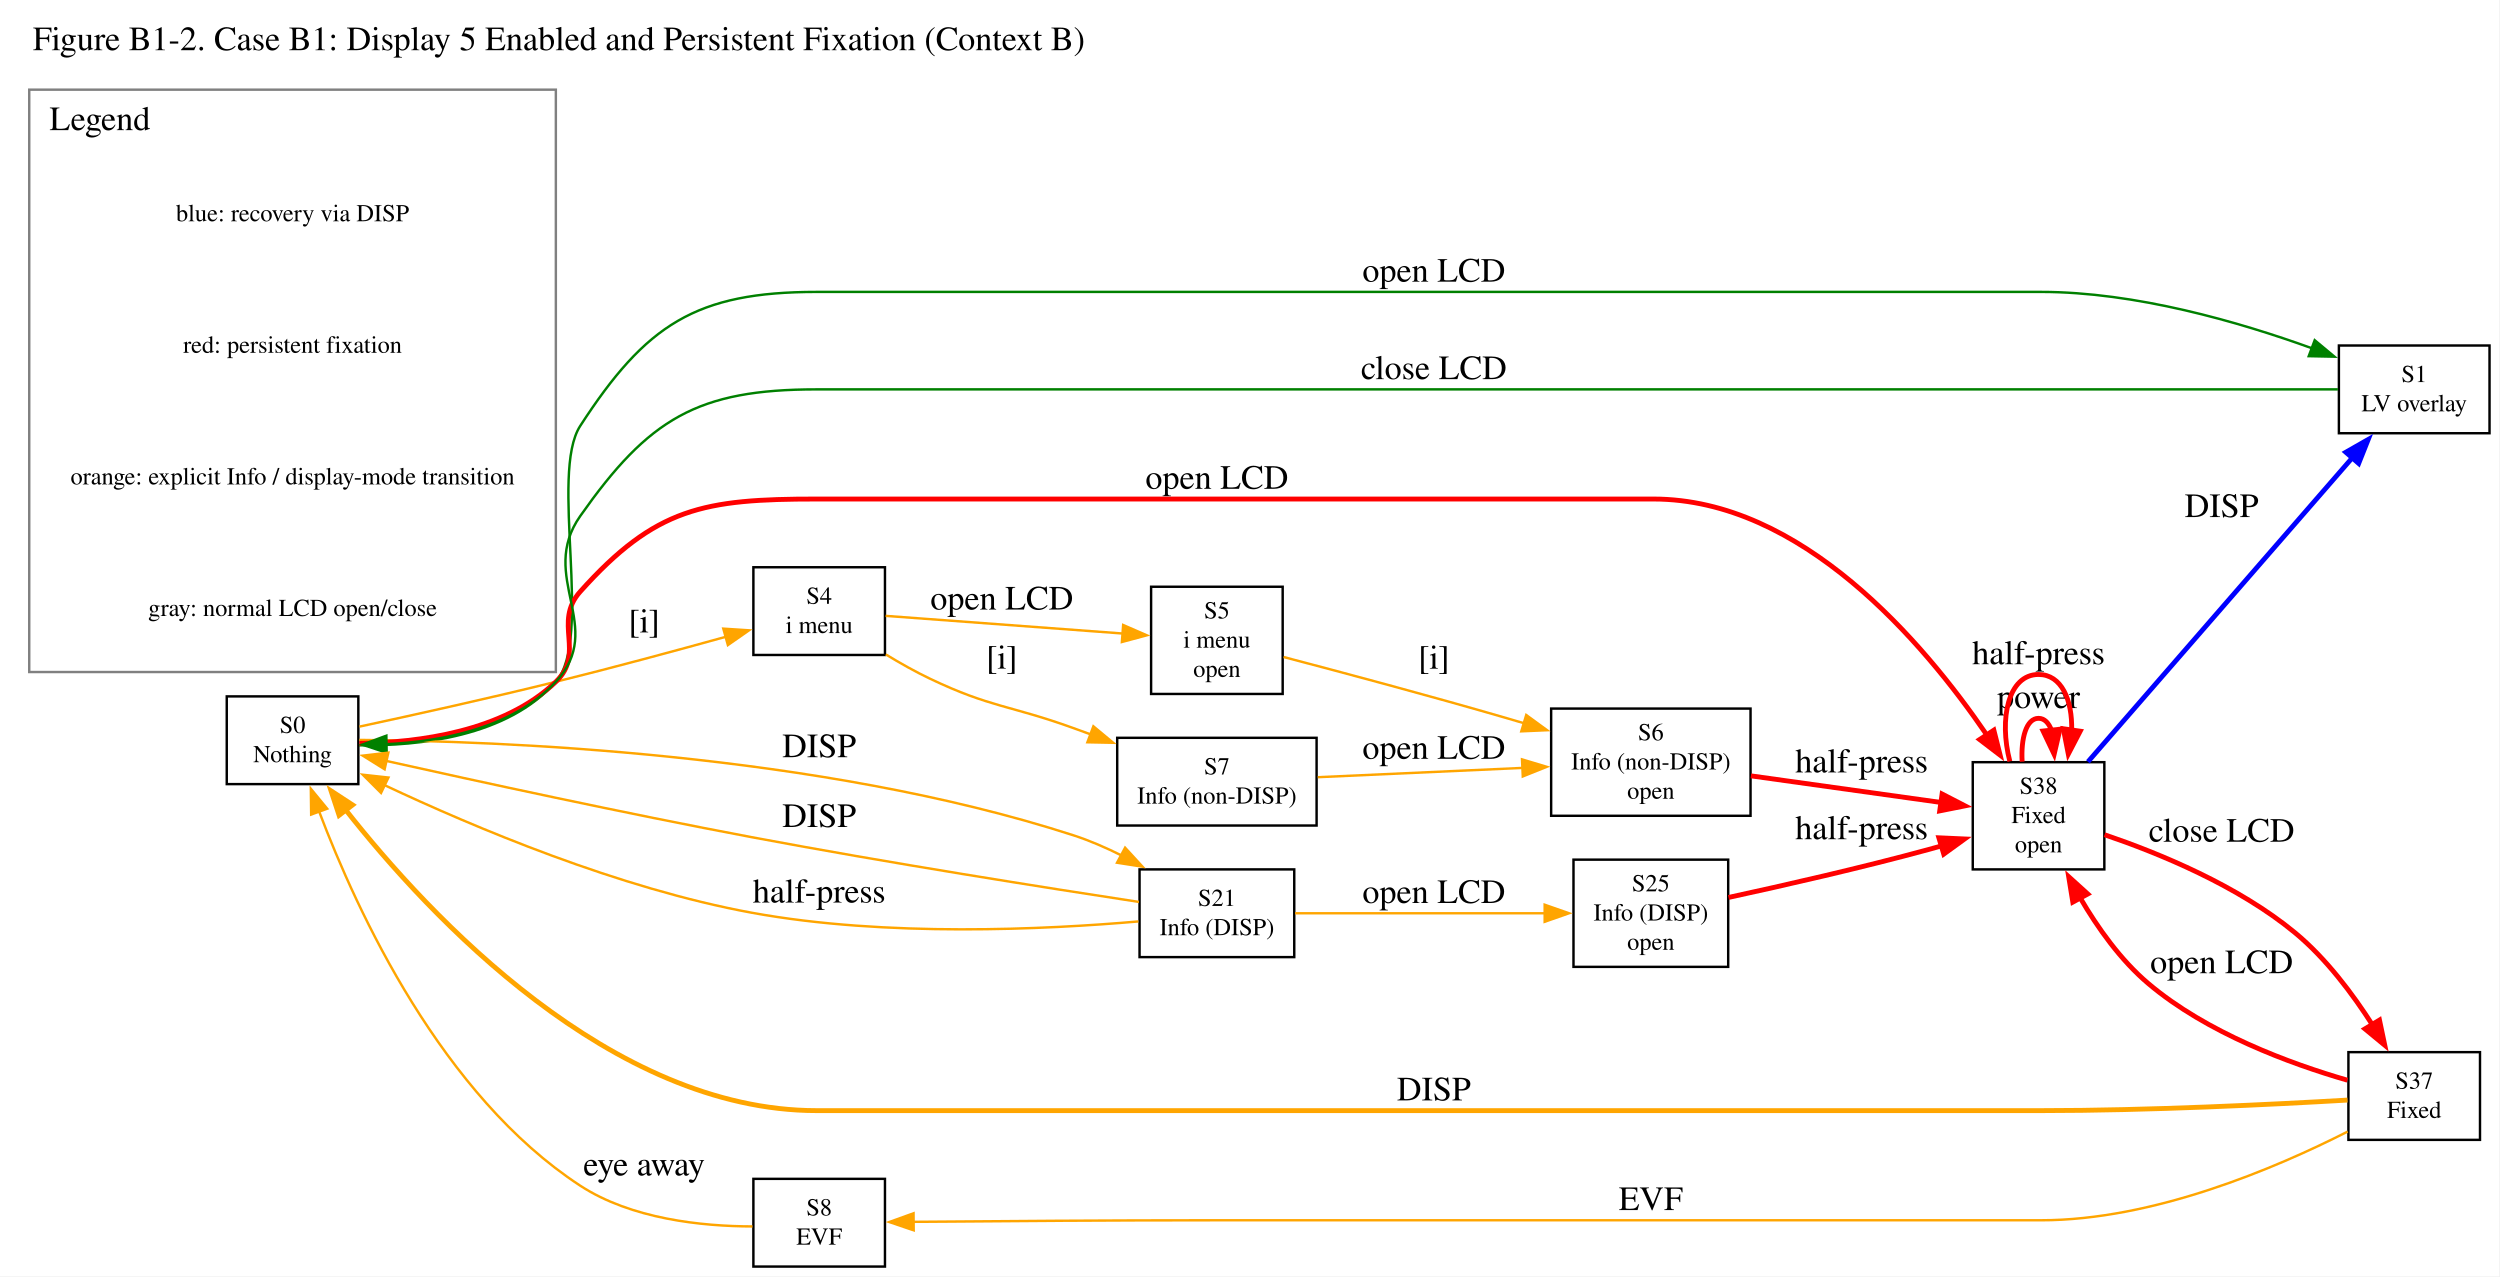
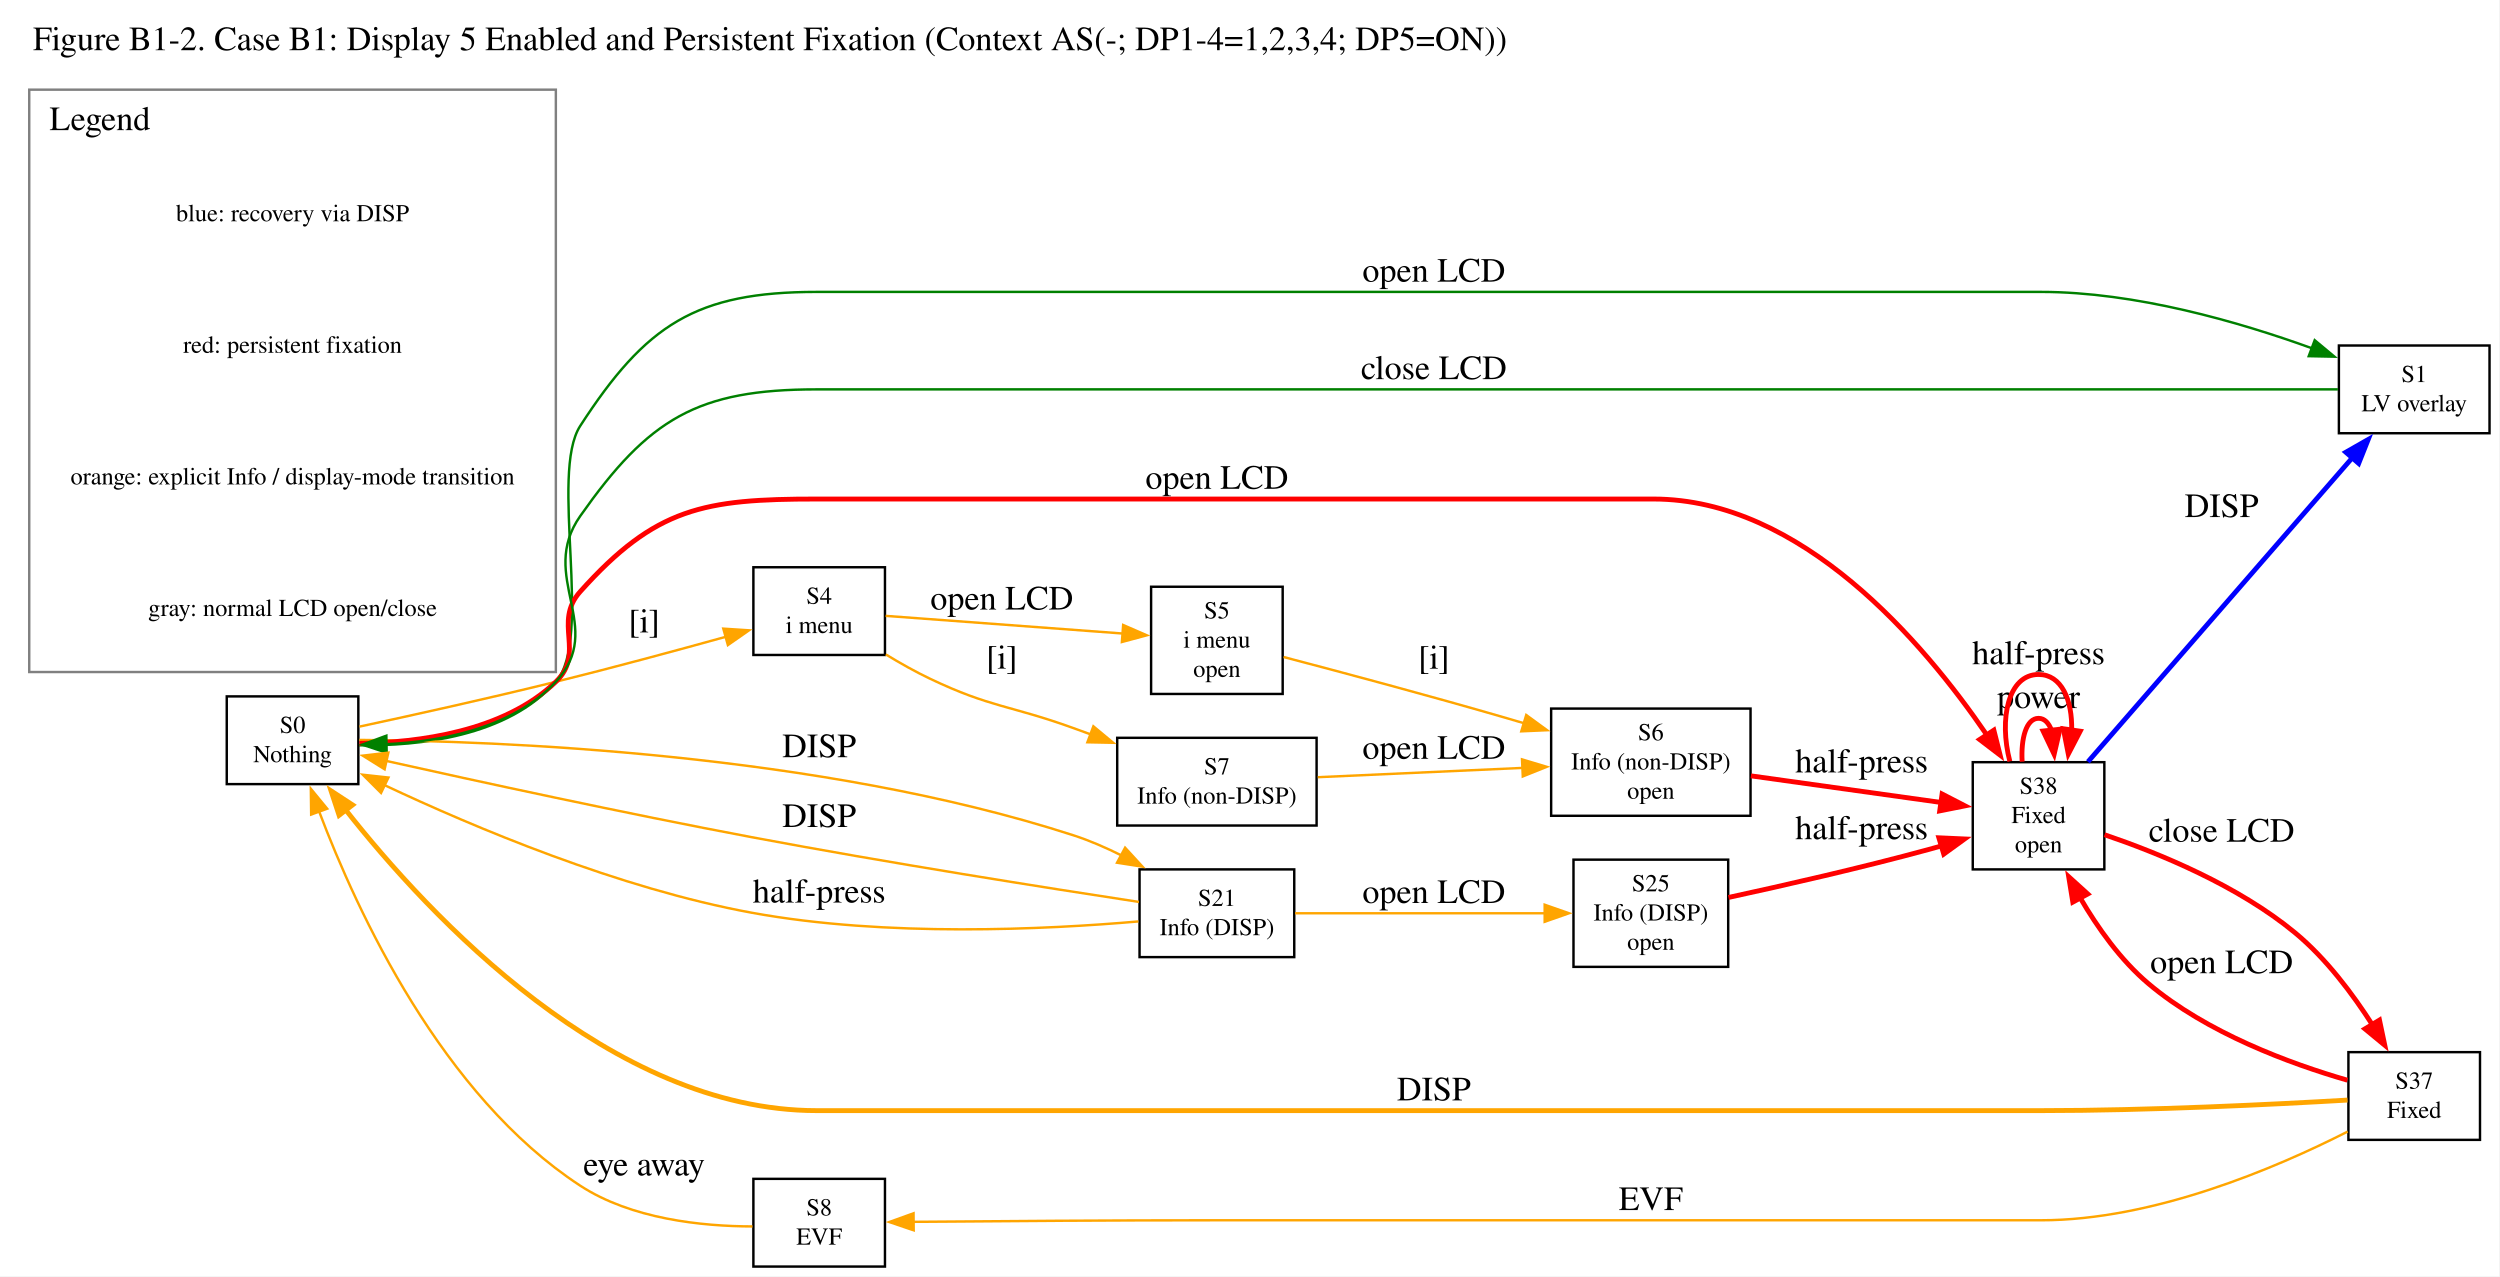
<svg xmlns="http://www.w3.org/2000/svg" width="1026pt" height="524pt" viewBox="0.00 0.00 1026.00 524.00">
  <g id="graph0" class="graph" transform="scale(1 1) rotate(0) translate(4 519.8)">
    <polygon fill="white" stroke="none" points="-4,4 -4,-519.8 1021.7,-519.8 1021.7,4 -4,4" />
-     <text xml:space="preserve" text-anchor="middle" x="225.37" y="-499.2" font-family="Times,serif" font-size="14.00">Figure B1-2. Case B1: Display 5 Enabled and Persistent Fixation (Context B)</text>
+     <text xml:space="preserve" text-anchor="middle" x="312.01" y="-499.2" font-family="Times,serif" font-size="14.00">Figure B1-2. Case B1: Display 5 Enabled and Persistent Fixation (Context AS(-; DP1-4=1,2,3,4; DP5=ON))</text>
    <g id="clust3" class="cluster">
      <polygon fill="none" stroke="gray" points="8,-244 8,-483 224.12,-483 224.12,-244 8,-244" />
      <text xml:space="preserve" text-anchor="middle" x="36.99" y="-466.4" font-family="Times,serif" font-size="14.00">Legend</text>
    </g>
    <g id="node1" class="node">
      <polygon fill="none" stroke="black" points="143.06,-234 89.06,-234 89.06,-198 143.06,-198 143.06,-234" />
      <text xml:space="preserve" text-anchor="middle" x="116.06" y="-219" font-family="Times,serif" font-size="10.00">S0</text>
      <text xml:space="preserve" text-anchor="middle" x="116.06" y="-207" font-family="Times,serif" font-size="10.00">Nothing</text>
    </g>
    <g id="node2" class="node">
      <polygon fill="none" stroke="black" points="1017.7,-378 955.88,-378 955.88,-342 1017.7,-342 1017.7,-378" />
      <text xml:space="preserve" text-anchor="middle" x="986.79" y="-363" font-family="Times,serif" font-size="10.00">S1</text>
      <text xml:space="preserve" text-anchor="middle" x="986.79" y="-351" font-family="Times,serif" font-size="10.00">LV overlay</text>
    </g>
    <g id="edge16" class="edge">
      <path fill="none" stroke="green" d="M143.37,-213.93C168.1,-213.57 204.22,-217.43 224.12,-240 239.62,-257.58 221.37,-325.33 234.12,-345 261.09,-386.61 281.6,-400 331.19,-400 331.19,-400 331.19,-400 833.62,-400 872.3,-400 914.75,-387.76 944.96,-376.82" />
      <polygon fill="green" stroke="green" points="945.95,-380.19 954.09,-373.41 943.5,-373.63 945.95,-380.19" />
      <text xml:space="preserve" text-anchor="middle" x="584.46" y="-404.2" font-family="Times,serif" font-size="14.00">open LCD</text>
    </g>
    <g id="node3" class="node">
      <polygon fill="none" stroke="black" points="359.19,-287 305.19,-287 305.19,-251 359.19,-251 359.19,-287" />
      <text xml:space="preserve" text-anchor="middle" x="332.19" y="-272" font-family="Times,serif" font-size="10.00">S4</text>
      <text xml:space="preserve" text-anchor="middle" x="332.19" y="-260" font-family="Times,serif" font-size="10.00">i menu</text>
    </g>
    <g id="edge17" class="edge">
      <path fill="none" stroke="orange" d="M143.53,-221.6C165.25,-226.27 196.75,-233.23 224.12,-240 247.36,-245.75 273.27,-252.75 293.78,-258.44" />
      <polygon fill="orange" stroke="orange" points="292.84,-261.81 303.41,-261.12 294.72,-255.06 292.84,-261.81" />
      <text xml:space="preserve" text-anchor="middle" x="260.35" y="-260.27" font-family="Times,serif" font-size="14.00">[i]</text>
    </g>
    <g id="node7" class="node">
      <polygon fill="none" stroke="black" points="527.16,-163 463.67,-163 463.67,-127 527.16,-127 527.16,-163" />
      <text xml:space="preserve" text-anchor="middle" x="495.41" y="-148" font-family="Times,serif" font-size="10.00">S21</text>
      <text xml:space="preserve" text-anchor="middle" x="495.41" y="-136" font-family="Times,serif" font-size="10.00">Info (DISP)</text>
    </g>
    <g id="edge1" class="edge">
      <path fill="none" stroke="orange" d="M143.46,-216.14C199.07,-215.72 331.79,-210.91 436.5,-177 443.17,-174.84 449.95,-171.89 456.41,-168.65" />
      <polygon fill="orange" stroke="orange" points="457.74,-171.91 464.9,-164.11 454.43,-165.74 457.74,-171.91" />
      <text xml:space="preserve" text-anchor="middle" x="332.19" y="-209.05" font-family="Times,serif" font-size="14.00">DISP</text>
    </g>
    <g id="node10" class="node">
      <polygon fill="none" stroke="black" points="859.62,-207 805.62,-207 805.62,-163 859.62,-163 859.62,-207" />
      <text xml:space="preserve" text-anchor="middle" x="832.62" y="-194" font-family="Times,serif" font-size="10.00">S38</text>
      <text xml:space="preserve" text-anchor="middle" x="832.62" y="-182" font-family="Times,serif" font-size="10.00">Fixed</text>
      <text xml:space="preserve" text-anchor="middle" x="832.62" y="-170" font-family="Times,serif" font-size="10.00">open</text>
    </g>
    <g id="edge13" class="edge">
      <path fill="none" stroke="red" stroke-width="2" d="M143.48,-214.72C167.6,-215.03 202.66,-219.45 224.12,-240 236.43,-251.78 222.75,-264.32 234.12,-277 265.04,-311.5 284.86,-315 331.19,-315 331.19,-315 331.19,-315 674.5,-315 735.24,-315 785.14,-256.61 811.44,-218.1" />
      <polygon fill="red" stroke="red" stroke-width="2" points="814.28,-220.15 816.86,-209.87 808.43,-216.3 814.28,-220.15" />
      <text xml:space="preserve" text-anchor="middle" x="495.41" y="-319.2" font-family="Times,serif" font-size="14.00">open LCD</text>
    </g>
    <g id="edge15" class="edge">
      <path fill="none" stroke="green" d="M955.47,-360C924.76,-360 875.89,-360 833.62,-360 331.19,-360 331.19,-360 331.19,-360 282.25,-360 262.26,-348.04 234.12,-308 216.56,-283.01 244.9,-262.39 224.12,-240 206.61,-221.13 177.74,-215.49 154.39,-214.38" />
      <polygon fill="green" stroke="green" points="154.69,-210.89 144.63,-214.19 154.56,-217.88 154.69,-210.89" />
      <text xml:space="preserve" text-anchor="middle" x="584.46" y="-364.2" font-family="Times,serif" font-size="14.00">close LCD</text>
    </g>
    <g id="node4" class="node">
      <polygon fill="none" stroke="black" points="522.41,-279 468.41,-279 468.41,-235 522.41,-235 522.41,-279" />
      <text xml:space="preserve" text-anchor="middle" x="495.41" y="-266" font-family="Times,serif" font-size="10.00">S5</text>
      <text xml:space="preserve" text-anchor="middle" x="495.41" y="-254" font-family="Times,serif" font-size="10.00">i menu</text>
      <text xml:space="preserve" text-anchor="middle" x="495.41" y="-242" font-family="Times,serif" font-size="10.00">open</text>
    </g>
    <g id="edge20" class="edge">
      <path fill="none" stroke="orange" d="M359.45,-267.05C385.92,-265.08 427.02,-262.02 456.91,-259.79" />
      <polygon fill="orange" stroke="orange" points="456.94,-263.3 466.65,-259.07 456.42,-256.32 456.94,-263.3" />
      <text xml:space="preserve" text-anchor="middle" x="407.14" y="-269.65" font-family="Times,serif" font-size="14.00">open LCD</text>
    </g>
    <g id="node5" class="node">
      <polygon fill="none" stroke="black" points="536.33,-217 454.5,-217 454.5,-181 536.33,-181 536.33,-217" />
      <text xml:space="preserve" text-anchor="middle" x="495.41" y="-202" font-family="Times,serif" font-size="10.00">S7</text>
      <text xml:space="preserve" text-anchor="middle" x="495.41" y="-190" font-family="Times,serif" font-size="10.00">Info (non-DISP)</text>
    </g>
    <g id="edge18" class="edge">
      <path fill="none" stroke="orange" d="M359.52,-251.23C365.39,-247.65 371.69,-244.1 377.79,-241.2 402.7,-229.34 410.55,-230.39 436.5,-221 438.84,-220.15 441.23,-219.28 443.65,-218.39" />
      <polygon fill="orange" stroke="orange" points="444.72,-221.73 452.87,-214.96 442.27,-215.17 444.72,-221.73" />
      <text xml:space="preserve" text-anchor="middle" x="407.14" y="-245.4" font-family="Times,serif" font-size="14.00">[i]</text>
    </g>
    <g id="node6" class="node">
      <polygon fill="none" stroke="black" points="714.42,-229 632.59,-229 632.59,-185 714.42,-185 714.42,-229" />
      <text xml:space="preserve" text-anchor="middle" x="673.5" y="-216" font-family="Times,serif" font-size="10.00">S6</text>
      <text xml:space="preserve" text-anchor="middle" x="673.5" y="-204" font-family="Times,serif" font-size="10.00">Info (non-DISP)</text>
      <text xml:space="preserve" text-anchor="middle" x="673.5" y="-192" font-family="Times,serif" font-size="10.00">open</text>
    </g>
    <g id="edge21" class="edge">
      <path fill="none" stroke="orange" d="M522.78,-250.16C546.78,-243.86 583.16,-234.14 614.59,-225 616.84,-224.35 619.14,-223.67 621.46,-222.98" />
      <polygon fill="orange" stroke="orange" points="622.36,-226.36 630.92,-220.12 620.34,-219.66 622.36,-226.36" />
      <text xml:space="preserve" text-anchor="middle" x="584.46" y="-245.37" font-family="Times,serif" font-size="14.00">[i]</text>
    </g>
    <g id="edge19" class="edge">
      <path fill="none" stroke="orange" d="M536.81,-200.84C561.76,-201.97 594,-203.43 620.8,-204.65" />
      <polygon fill="orange" stroke="orange" points="620.63,-208.15 630.78,-205.1 620.95,-201.15 620.63,-208.15" />
      <text xml:space="preserve" text-anchor="middle" x="584.46" y="-208.38" font-family="Times,serif" font-size="14.00">open LCD</text>
    </g>
    <g id="edge22" class="edge">
      <path fill="none" stroke="red" stroke-width="2" d="M714.56,-201.39C738.53,-198.03 768.86,-193.79 792.65,-190.46" />
      <polygon fill="red" stroke="red" stroke-width="2" points="793.03,-193.94 802.45,-189.08 792.06,-187.01 793.03,-193.94" />
      <text xml:space="preserve" text-anchor="middle" x="760.02" y="-202.82" font-family="Times,serif" font-size="14.00">half-press</text>
    </g>
    <g id="edge2" class="edge">
      <path fill="none" stroke="orange" d="M463.43,-149.64C425.79,-155.39 360.38,-165.7 304.59,-176.2 252.27,-186.05 192.12,-199.13 154.35,-207.55" />
      <polygon fill="orange" stroke="orange" points="153.85,-204.08 144.86,-209.68 155.38,-210.91 153.85,-204.08" />
      <text xml:space="preserve" text-anchor="middle" x="332.19" y="-180.4" font-family="Times,serif" font-size="14.00">DISP</text>
    </g>
    <g id="edge5" class="edge">
      <path fill="none" stroke="orange" d="M463.2,-141.64C425.32,-138.33 359.7,-135.11 304.59,-145.2 250.06,-155.18 190.8,-180.15 153.79,-197.59" />
      <polygon fill="orange" stroke="orange" points="152.38,-194.38 144.88,-201.86 155.41,-200.7 152.38,-194.38" />
      <text xml:space="preserve" text-anchor="middle" x="332.19" y="-149.4" font-family="Times,serif" font-size="14.00">half-press</text>
    </g>
    <g id="node8" class="node">
      <polygon fill="none" stroke="black" points="705.25,-167 641.76,-167 641.76,-123 705.25,-123 705.25,-167" />
      <text xml:space="preserve" text-anchor="middle" x="673.5" y="-154" font-family="Times,serif" font-size="10.00">S25</text>
      <text xml:space="preserve" text-anchor="middle" x="673.5" y="-142" font-family="Times,serif" font-size="10.00">Info (DISP)</text>
      <text xml:space="preserve" text-anchor="middle" x="673.5" y="-130" font-family="Times,serif" font-size="10.00">open</text>
    </g>
    <g id="edge3" class="edge">
      <path fill="none" stroke="orange" d="M527.49,-145C556.07,-145 598.68,-145 630.33,-145" />
      <polygon fill="orange" stroke="orange" points="629.93,-148.5 639.93,-145 629.93,-141.5 629.93,-148.5" />
      <text xml:space="preserve" text-anchor="middle" x="584.46" y="-149.2" font-family="Times,serif" font-size="14.00">open LCD</text>
    </g>
    <g id="edge4" class="edge">
      <path fill="none" stroke="red" stroke-width="2" d="M705.39,-151.49C728.22,-156.44 760,-163.68 787.62,-171.2 789.31,-171.66 791.04,-172.15 792.79,-172.65" />
      <polygon fill="red" stroke="red" stroke-width="2" points="791.71,-175.97 802.29,-175.49 793.71,-169.27 791.71,-175.97" />
      <text xml:space="preserve" text-anchor="middle" x="760.02" y="-175.4" font-family="Times,serif" font-size="14.00">half-press</text>
    </g>
    <g id="node9" class="node">
      <polygon fill="none" stroke="black" points="1013.79,-88 959.79,-88 959.79,-52 1013.79,-52 1013.79,-88" />
      <text xml:space="preserve" text-anchor="middle" x="986.79" y="-73" font-family="Times,serif" font-size="10.00">S37</text>
      <text xml:space="preserve" text-anchor="middle" x="986.79" y="-61" font-family="Times,serif" font-size="10.00">Fixed</text>
    </g>
    <g id="edge12" class="edge">
      <path fill="none" stroke="orange" stroke-width="2" d="M959.41,-68.33C929.08,-66.55 877.77,-64 833.62,-64 331.19,-64 331.19,-64 331.19,-64 246.74,-64 172.4,-143.57 137.75,-187.57" />
      <polygon fill="orange" stroke="orange" stroke-width="2" points="135.16,-185.2 131.84,-195.26 140.71,-189.46 135.16,-185.2" />
      <text xml:space="preserve" text-anchor="middle" x="584.46" y="-68.2" font-family="Times,serif" font-size="14.00">DISP</text>
    </g>
    <g id="edge8" class="edge">
      <path fill="none" stroke="red" stroke-width="2" d="M959.39,-76.48C935.89,-83.28 901.62,-95.87 877.62,-116.2 866.3,-125.78 856.89,-139.02 849.71,-151.32" />
      <polygon fill="red" stroke="red" stroke-width="2" points="846.68,-149.57 844.98,-160.02 852.83,-152.91 846.68,-149.57" />
      <text xml:space="preserve" text-anchor="middle" x="907.75" y="-120.4" font-family="Times,serif" font-size="14.00">open LCD</text>
    </g>
    <g id="node11" class="node">
      <polygon fill="none" stroke="black" points="359.19,-36 305.19,-36 305.19,0 359.19,0 359.19,-36" />
      <text xml:space="preserve" text-anchor="middle" x="332.19" y="-21" font-family="Times,serif" font-size="10.00">S8</text>
      <text xml:space="preserve" text-anchor="middle" x="332.19" y="-9" font-family="Times,serif" font-size="10.00">EVF</text>
    </g>
    <g id="edge10" class="edge">
      <path fill="none" stroke="orange" d="M959.47,-55.39C929.82,-40.32 879.73,-19 833.62,-19 494.41,-19 494.41,-19 494.41,-19 452.03,-19 403.39,-18.65 370.71,-18.36" />
      <polygon fill="orange" stroke="orange" points="370.98,-14.87 360.95,-18.28 370.92,-21.87 370.98,-14.87" />
      <text xml:space="preserve" text-anchor="middle" x="673.5" y="-23.2" font-family="Times,serif" font-size="14.00">EVF</text>
    </g>
    <g id="edge14" class="edge">
      <path fill="none" stroke="blue" stroke-width="2" d="M852.89,-207.16C880.55,-238.97 931.49,-297.55 961.63,-332.21" />
      <polygon fill="blue" stroke="blue" stroke-width="2" points="958.72,-334.2 967.92,-339.45 964,-329.6 958.72,-334.2" />
      <text xml:space="preserve" text-anchor="middle" x="907.75" y="-307.6" font-family="Times,serif" font-size="14.00">DISP</text>
    </g>
    <g id="edge7" class="edge">
      <path fill="none" stroke="red" stroke-width="2" d="M859.7,-177.23C882.16,-169.6 914.54,-156.3 937.88,-137 950.58,-126.5 961.56,-111.88 969.79,-98.97" />
      <polygon fill="red" stroke="red" stroke-width="2" points="972.54,-101.18 974.72,-90.81 966.55,-97.55 972.54,-101.18" />
      <text xml:space="preserve" text-anchor="middle" x="907.75" y="-174.36" font-family="Times,serif" font-size="14.00">close LCD</text>
    </g>
    <g id="edge6" class="edge">
      <path fill="none" stroke="red" stroke-width="2" d="M825.89,-207.21C825.34,-216.8 827.58,-225 832.62,-225 835.06,-225 836.84,-223.08 837.97,-220" />
      <polygon fill="red" stroke="red" stroke-width="2" points="841.43,-220.54 839.02,-210.22 834.47,-219.79 841.43,-220.54" />
      <text xml:space="preserve" text-anchor="middle" x="832.62" y="-229.2" font-family="Times,serif" font-size="14.00">power</text>
    </g>
    <g id="edge9" class="edge">
      <path fill="none" stroke="red" stroke-width="2" d="M820.84,-207.32C816.28,-224.93 820.21,-243 832.62,-243 842.02,-243 846.55,-232.62 846.21,-219.93" />
      <polygon fill="red" stroke="red" stroke-width="2" points="849.72,-219.72 844.83,-210.32 842.79,-220.71 849.72,-219.72" />
      <text xml:space="preserve" text-anchor="middle" x="832.62" y="-247.2" font-family="Times,serif" font-size="14.00">half-press</text>
    </g>
    <g id="edge11" class="edge">
      <path fill="none" stroke="orange" d="M304.8,-16.47C284.01,-16.52 255.12,-19.5 234.12,-33.2 177.44,-70.2 142.67,-145.26 126.97,-186.77" />
      <polygon fill="orange" stroke="orange" points="123.7,-185.51 123.56,-196.1 130.28,-187.91 123.7,-185.51" />
      <text xml:space="preserve" text-anchor="middle" x="260.35" y="-37.4" font-family="Times,serif" font-size="14.00">eye away</text>
    </g>
    <g id="node12" class="node">
      <text xml:space="preserve" text-anchor="middle" x="116.06" y="-267" font-family="Times,serif" font-size="10.00">gray: normal LCD open/close</text>
    </g>
    <g id="node13" class="node">
      <text xml:space="preserve" text-anchor="middle" x="116.06" y="-321" font-family="Times,serif" font-size="10.00">orange: explicit Info / display-mode transition</text>
    </g>
    <g id="node14" class="node">
      <text xml:space="preserve" text-anchor="middle" x="116.06" y="-375" font-family="Times,serif" font-size="10.00">red: persistent fixation</text>
    </g>
    <g id="node15" class="node">
      <text xml:space="preserve" text-anchor="middle" x="116.06" y="-429" font-family="Times,serif" font-size="10.00">blue: recovery via DISP</text>
    </g>
  </g>
</svg>
